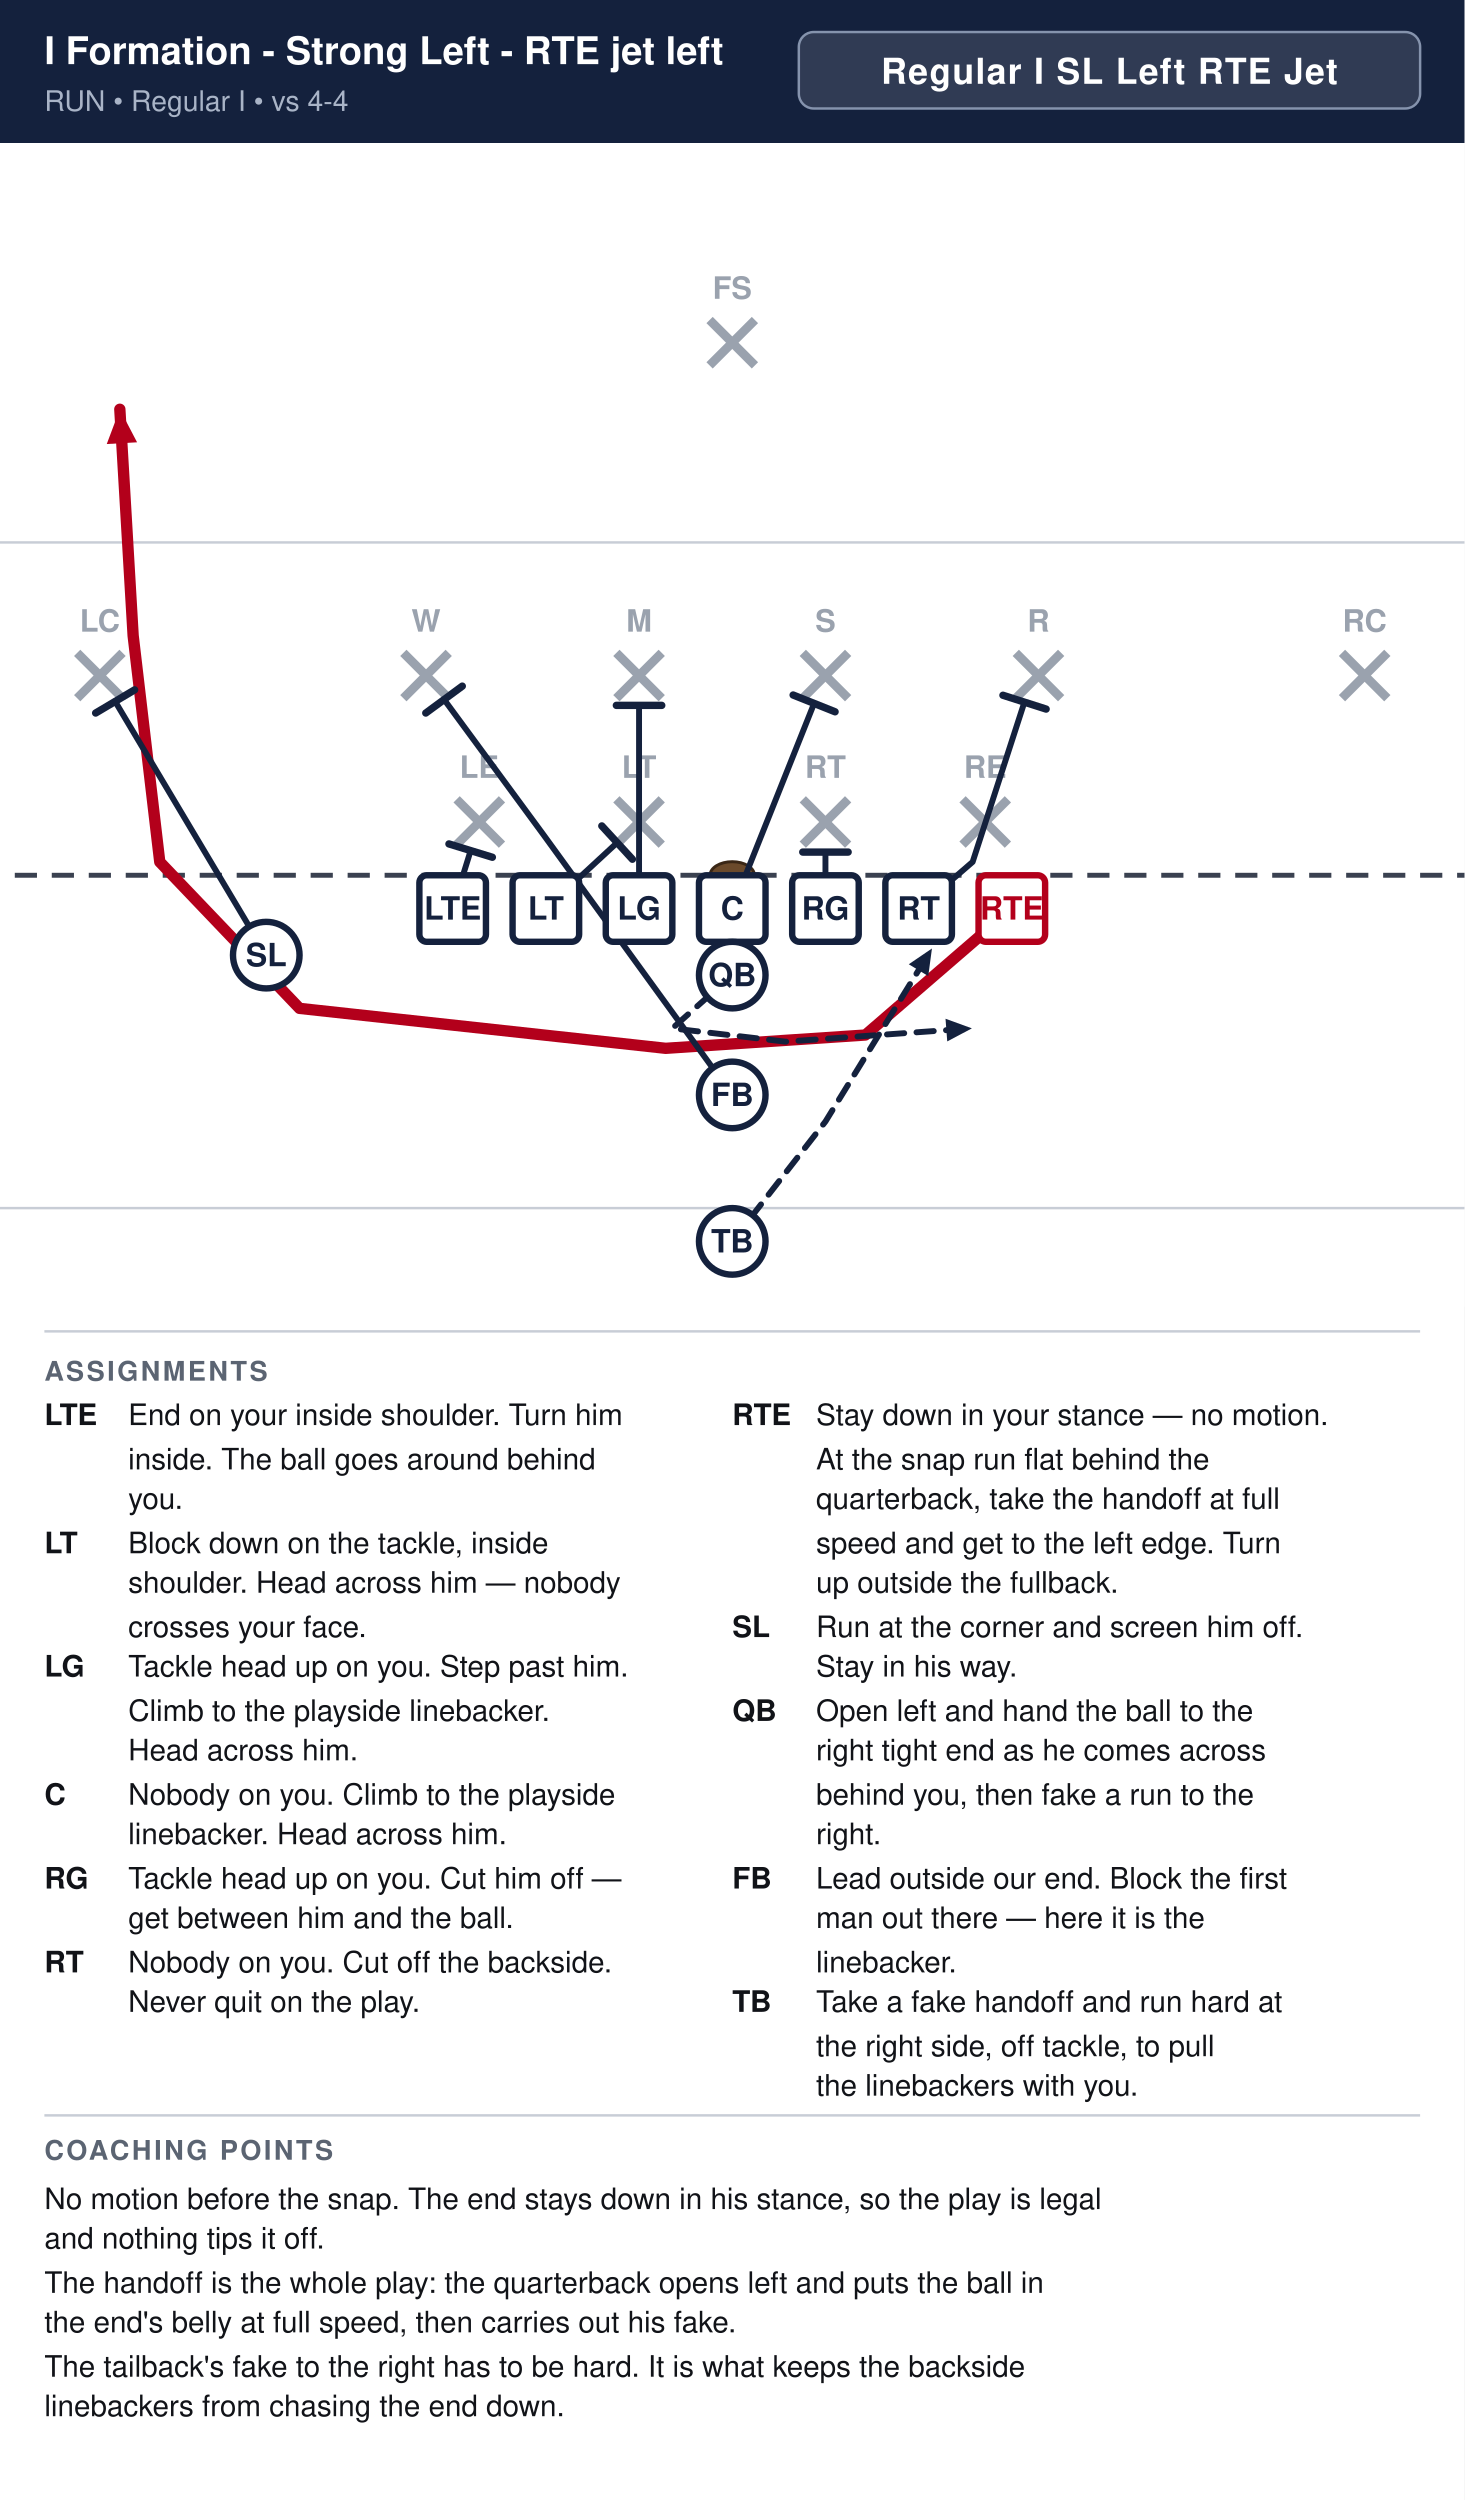
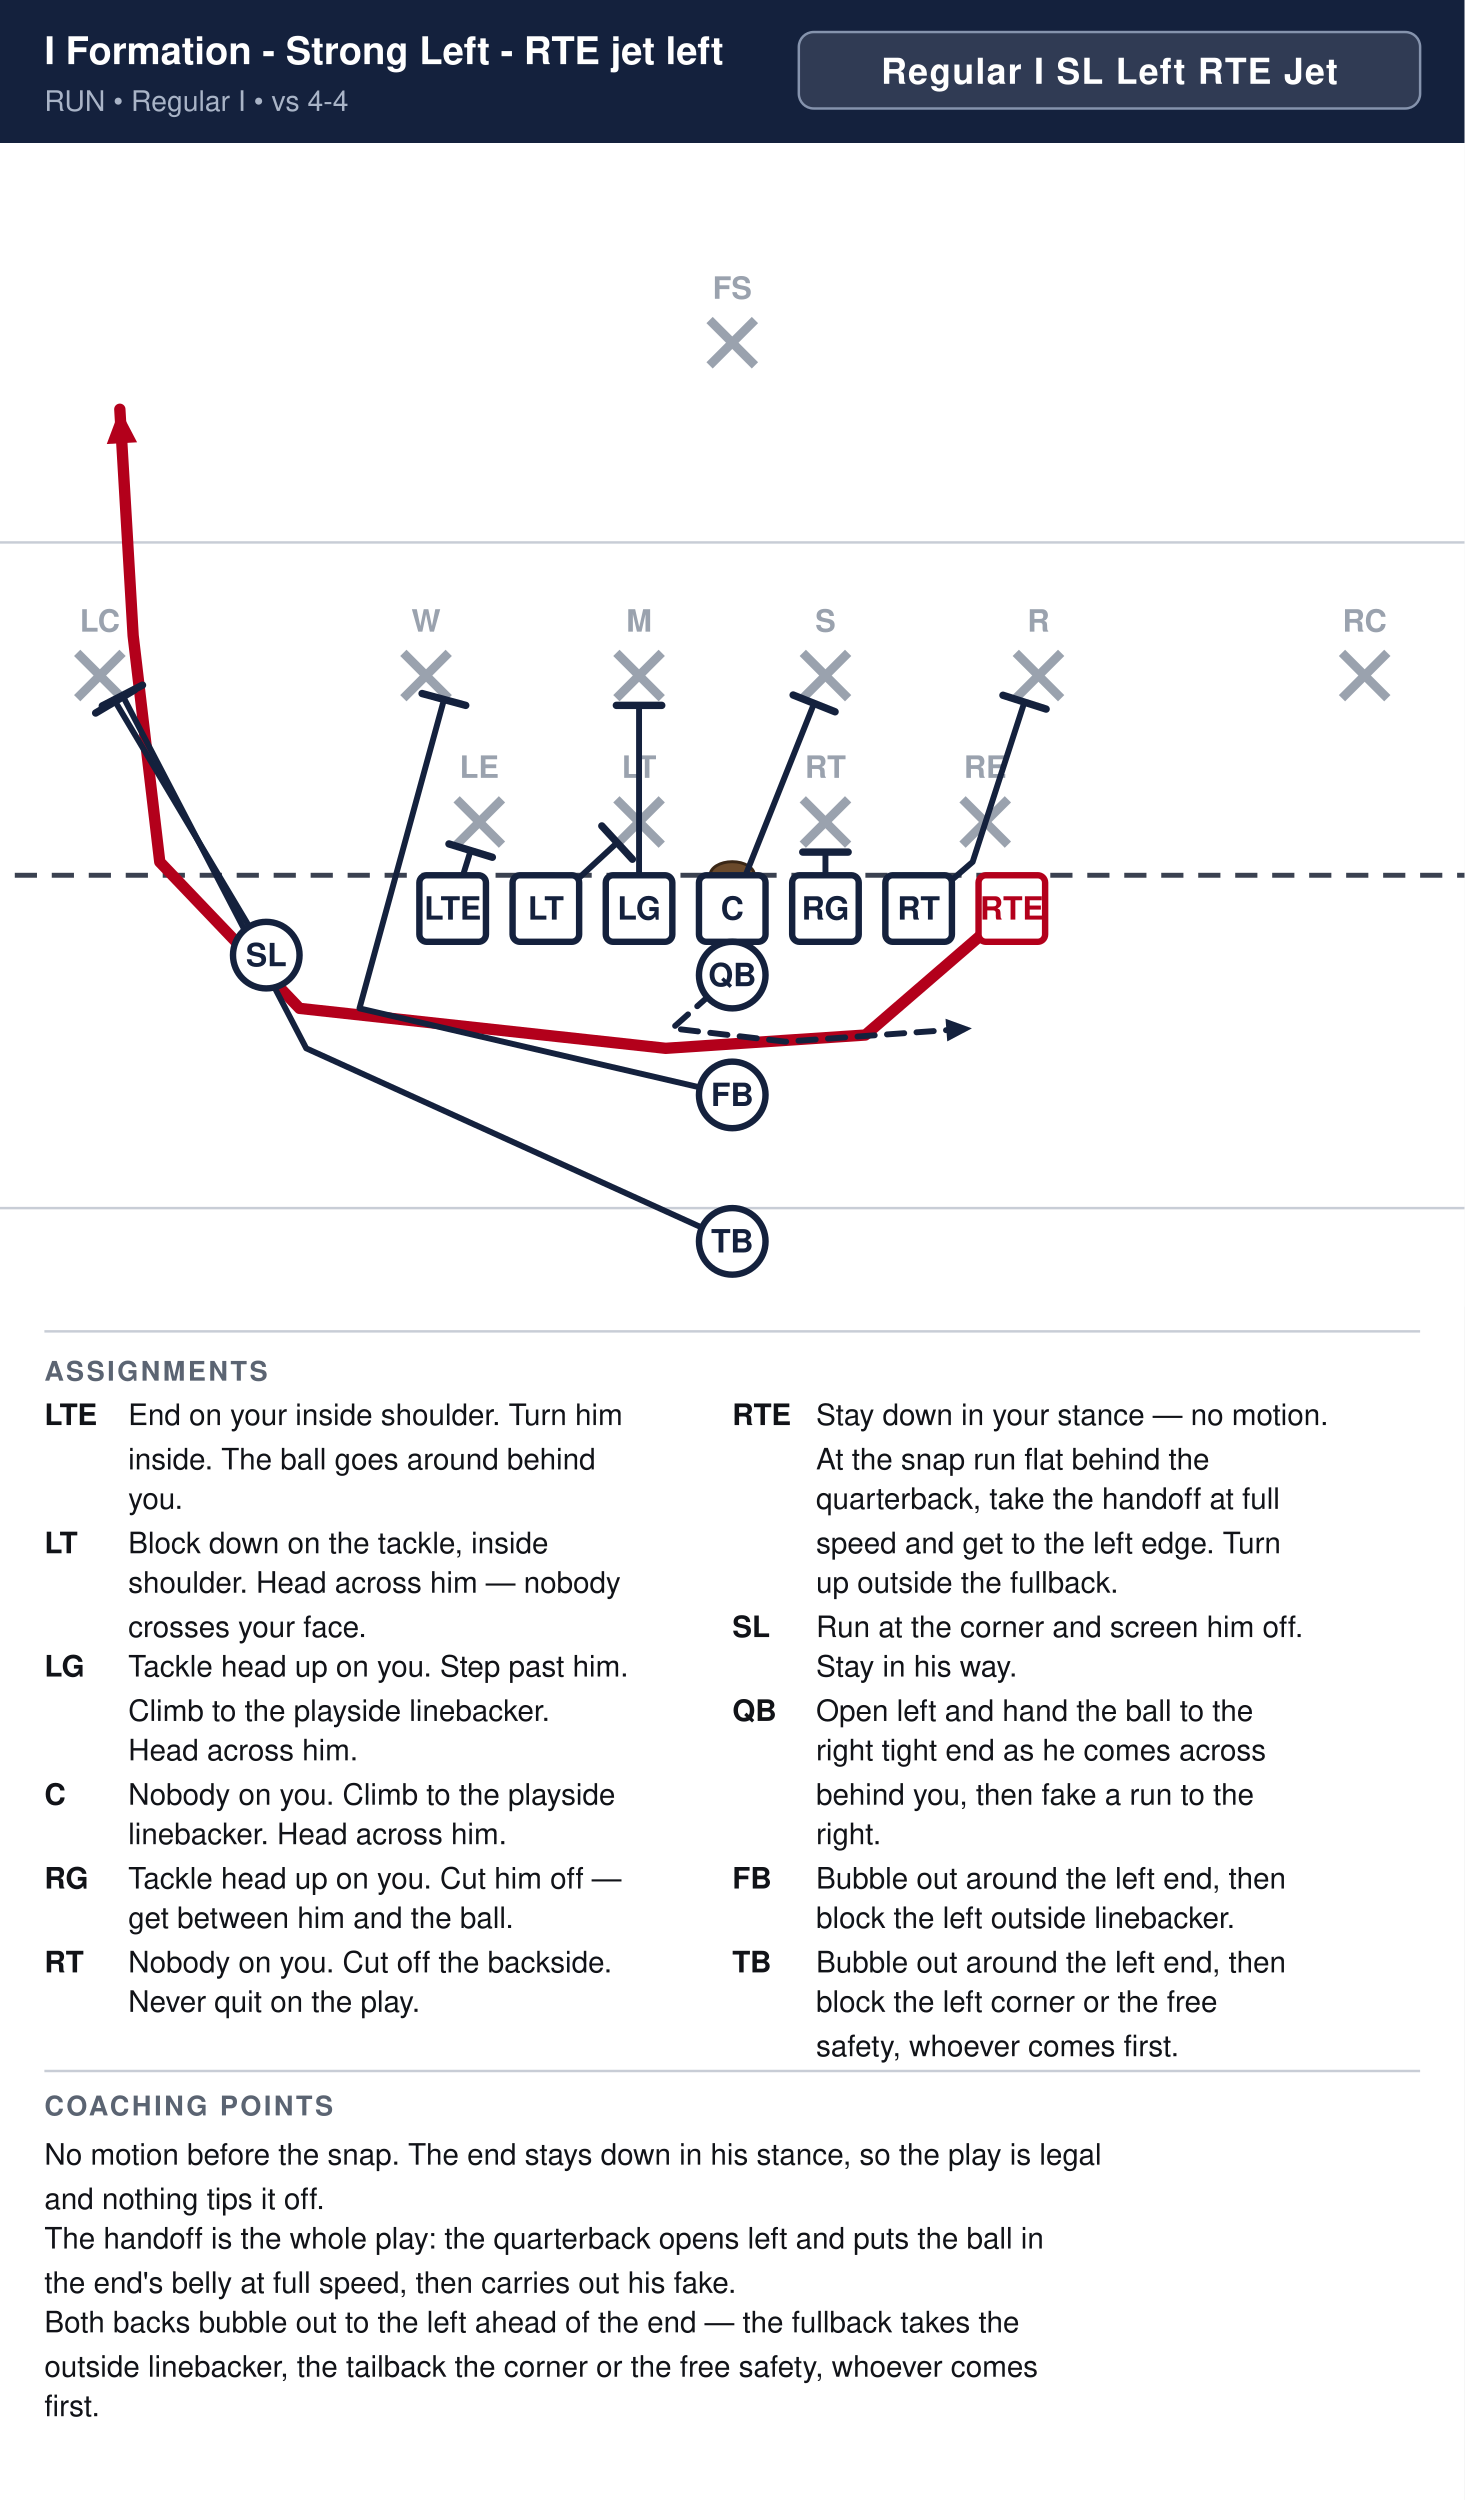
<svg xmlns="http://www.w3.org/2000/svg" width="594" height="1014" viewBox="0 0 594 1014" font-family="Segoe UI, Helvetica, Arial, sans-serif">
  <rect width="100%" height="100%" fill="#ffffff" />
  <rect x="0" y="0" width="594" height="58" fill="#14213d" />
  <text x="18" y="26" font-size="15.5" font-weight="700" fill="#ffffff">I Formation - Strong Left - RTE jet left</text>
  <text x="18" y="45" font-size="11.5" fill="#a9b4c7">RUN  •  Regular I  •  vs 4-4</text>
  <rect x="324.0" y="13" width="252.0" height="31" rx="6" fill="#ffffff" fill-opacity="0.12" stroke="#8593ad" stroke-width="1" />
  <text x="450.0" y="34" text-anchor="middle" font-size="14.5" font-weight="700" fill="#ffffff" letter-spacing="0.5">Regular I SL Left RTE Jet</text>
  <clipPath id="fieldclip">
    <rect x="0" y="58" width="594" height="472" />
  </clipPath>
  <g clip-path="url(#fieldclip)">
    <g transform="translate(-54.0,31.0)">
      <rect x="0" y="0" width="702" height="513" fill="#ffffff" />
      <line x1="0" y1="459.0" x2="702" y2="459.0" stroke="#c8cdd6" stroke-width="1" />
      <line x1="0" y1="189.0" x2="702" y2="189.0" stroke="#c8cdd6" stroke-width="1" />
      <line x1="0" y1="324.0" x2="702" y2="324.0" stroke="#3a4150" stroke-width="2" stroke-dasharray="9 6" />
      <ellipse cx="351.0" cy="324.0" rx="9" ry="5.5" fill="#6b4a2b" stroke="#3a2716" stroke-width="1.2" />
      <line x1="239.2" y1="293.2" x2="257.6" y2="311.6" stroke="#9aa2ae" stroke-width="3.6" />
      <line x1="257.6" y1="293.2" x2="239.2" y2="311.6" stroke="#9aa2ae" stroke-width="3.6" />
      <text x="248.4" y="284.5" text-anchor="middle" font-size="12.5" fill="#9aa2ae" font-weight="600">LE</text>
      <line x1="304.0" y1="293.2" x2="322.4" y2="311.6" stroke="#9aa2ae" stroke-width="3.6" />
      <line x1="322.4" y1="293.2" x2="304.0" y2="311.6" stroke="#9aa2ae" stroke-width="3.6" />
      <text x="313.2" y="284.5" text-anchor="middle" font-size="12.5" fill="#9aa2ae" font-weight="600">LT</text>
      <line x1="379.6" y1="293.2" x2="398.0" y2="311.6" stroke="#9aa2ae" stroke-width="3.6" />
      <line x1="398.0" y1="293.2" x2="379.6" y2="311.6" stroke="#9aa2ae" stroke-width="3.6" />
      <text x="388.8" y="284.5" text-anchor="middle" font-size="12.5" fill="#9aa2ae" font-weight="600">RT</text>
      <line x1="444.4" y1="293.2" x2="462.8" y2="311.6" stroke="#9aa2ae" stroke-width="3.6" />
      <line x1="462.8" y1="293.2" x2="444.4" y2="311.6" stroke="#9aa2ae" stroke-width="3.6" />
      <text x="453.6" y="284.5" text-anchor="middle" font-size="12.5" fill="#9aa2ae" font-weight="600">RE</text>
      <line x1="217.6" y1="233.8" x2="236.0" y2="252.2" stroke="#9aa2ae" stroke-width="3.6" />
      <line x1="236.0" y1="233.8" x2="217.6" y2="252.2" stroke="#9aa2ae" stroke-width="3.6" />
      <text x="226.8" y="225.2" text-anchor="middle" font-size="12.5" fill="#9aa2ae" font-weight="600">W</text>
      <line x1="304.0" y1="233.8" x2="322.4" y2="252.2" stroke="#9aa2ae" stroke-width="3.6" />
      <line x1="322.4" y1="233.8" x2="304.0" y2="252.2" stroke="#9aa2ae" stroke-width="3.6" />
      <text x="313.2" y="225.2" text-anchor="middle" font-size="12.5" fill="#9aa2ae" font-weight="600">M</text>
      <line x1="379.6" y1="233.8" x2="398.0" y2="252.2" stroke="#9aa2ae" stroke-width="3.6" />
      <line x1="398.0" y1="233.8" x2="379.6" y2="252.2" stroke="#9aa2ae" stroke-width="3.6" />
      <text x="388.8" y="225.2" text-anchor="middle" font-size="12.5" fill="#9aa2ae" font-weight="600">S</text>
      <line x1="466.0" y1="233.8" x2="484.4" y2="252.2" stroke="#9aa2ae" stroke-width="3.6" />
      <line x1="484.4" y1="233.8" x2="466.0" y2="252.2" stroke="#9aa2ae" stroke-width="3.6" />
      <text x="475.2" y="225.2" text-anchor="middle" font-size="12.5" fill="#9aa2ae" font-weight="600">R</text>
      <line x1="85.3" y1="233.8" x2="103.7" y2="252.2" stroke="#9aa2ae" stroke-width="3.6" />
      <line x1="103.7" y1="233.8" x2="85.3" y2="252.2" stroke="#9aa2ae" stroke-width="3.6" />
      <text x="94.5" y="225.2" text-anchor="middle" font-size="12.5" fill="#9aa2ae" font-weight="600">LC</text>
      <line x1="598.3" y1="233.8" x2="616.7" y2="252.2" stroke="#9aa2ae" stroke-width="3.6" />
      <line x1="616.7" y1="233.8" x2="598.3" y2="252.2" stroke="#9aa2ae" stroke-width="3.6" />
      <text x="607.5" y="225.2" text-anchor="middle" font-size="12.5" fill="#9aa2ae" font-weight="600">RC</text>
      <line x1="341.8" y1="98.8" x2="360.2" y2="117.2" stroke="#9aa2ae" stroke-width="3.6" />
      <line x1="360.2" y1="98.8" x2="341.8" y2="117.2" stroke="#9aa2ae" stroke-width="3.6" />
      <text x="351.0" y="90.2" text-anchor="middle" font-size="12.5" fill="#9aa2ae" font-weight="600">FS</text>
      <path d="M464.4,337.5 L405.0,388.8 L324.0,394.2 L175.5,378.0 L118.8,318.6 L108.0,226.8 L102.6,135.0" fill="none" stroke="#b3001b" stroke-width="4.6" stroke-linecap="round" stroke-linejoin="round" />
      <polygon points="102.6,135.0 109.6,148.4 97.3,149.1" fill="#b3001b" />
      <path d="M426.6,337.5 L448.5,318.6 L469.5,253.8" fill="none" stroke="#14213d" stroke-width="2.4" stroke-linecap="round" stroke-linejoin="round" />
      <line x1="460.8" y1="251.0" x2="478.3" y2="256.6" stroke="#14213d" stroke-width="3.0" stroke-linecap="round" />
      <path d="M388.8,337.5 L388.8,314.6" fill="none" stroke="#14213d" stroke-width="2.4" stroke-linecap="round" stroke-linejoin="round" />
      <line x1="379.6" y1="314.6" x2="398.0" y2="314.6" stroke="#14213d" stroke-width="3.0" stroke-linecap="round" />
      <path d="M351.0,337.5 L384.2,254.3" fill="none" stroke="#14213d" stroke-width="2.4" stroke-linecap="round" stroke-linejoin="round" />
      <line x1="375.7" y1="250.9" x2="392.7" y2="257.7" stroke="#14213d" stroke-width="3.0" stroke-linecap="round" />
      <path d="M313.2,337.5 L313.2,255.1" fill="none" stroke="#14213d" stroke-width="2.4" stroke-linecap="round" stroke-linejoin="round" />
      <line x1="304.0" y1="255.1" x2="322.4" y2="255.1" stroke="#14213d" stroke-width="3.0" stroke-linecap="round" />
      <path d="M275.4,337.5 L304.3,310.8" fill="none" stroke="#14213d" stroke-width="2.4" stroke-linecap="round" stroke-linejoin="round" />
      <line x1="298.1" y1="304.0" x2="310.5" y2="317.5" stroke="#14213d" stroke-width="3.0" stroke-linecap="round" />
      <path d="M237.6,337.5 L244.9,314.0" fill="none" stroke="#14213d" stroke-width="2.4" stroke-linecap="round" stroke-linejoin="round" />
      <line x1="236.1" y1="311.3" x2="253.7" y2="316.7" stroke="#14213d" stroke-width="3.0" stroke-linecap="round" />
      <path d="M162.0,356.4 L100.7,253.5" fill="none" stroke="#14213d" stroke-width="2.4" stroke-linecap="round" stroke-linejoin="round" />
      <line x1="92.8" y1="258.2" x2="108.6" y2="248.8" stroke="#14213d" stroke-width="3.0" stroke-linecap="round" />
      <path d="M351.0,364.5 L326.7,386.1 L372.6,391.5 L448.2,386.1" fill="none" stroke="#14213d" stroke-width="2.4" stroke-linecap="round" stroke-linejoin="round" stroke-dasharray="7 5" />
      <polygon points="448.2,386.1 438.2,391.4 437.5,382.2" fill="#14213d" />
-       <path d="M351.0,413.1 L274.6,307.8 L234.1,252.7" fill="none" stroke="#14213d" stroke-width="2.4" stroke-linecap="round" stroke-linejoin="round" />
-       <line x1="226.7" y1="258.2" x2="241.5" y2="247.3" stroke="#14213d" stroke-width="3.0" stroke-linecap="round" />
-       <path d="M351.0,472.5 L388.8,423.9 L432.0,353.7" fill="none" stroke="#14213d" stroke-width="2.4" stroke-linecap="round" stroke-linejoin="round" stroke-dasharray="7 5" />
-       <polygon points="432.0,353.7 430.5,364.9 422.6,360.1" fill="#14213d" />
+       <path d="M351.0,413.1 L199.8,378.0 L234.1,252.7" fill="none" stroke="#14213d" stroke-width="2.4" stroke-linecap="round" stroke-linejoin="round" />
+       <line x1="225.2" y1="250.3" x2="242.9" y2="255.1" stroke="#14213d" stroke-width="3.0" stroke-linecap="round" />
+       <path d="M351.0,472.5 L178.2,394.2 L103.7,251.1" fill="none" stroke="#14213d" stroke-width="2.4" stroke-linecap="round" stroke-linejoin="round" />
+       <line x1="95.5" y1="255.3" x2="111.8" y2="246.9" stroke="#14213d" stroke-width="3.0" stroke-linecap="round" />
      <rect x="224.1" y="324.0" width="27.0" height="27.0" rx="3" fill="#ffffff" stroke="#14213d" stroke-width="2.6" />
      <text x="237.6" y="342.0" text-anchor="middle" font-size="13" font-weight="700" fill="#14213d">LTE</text>
      <rect x="261.9" y="324.0" width="27.0" height="27.0" rx="3" fill="#ffffff" stroke="#14213d" stroke-width="2.6" />
      <text x="275.4" y="342.0" text-anchor="middle" font-size="13" font-weight="700" fill="#14213d">LT</text>
      <rect x="299.7" y="324.0" width="27.0" height="27.0" rx="3" fill="#ffffff" stroke="#14213d" stroke-width="2.6" />
      <text x="313.2" y="342.0" text-anchor="middle" font-size="13" font-weight="700" fill="#14213d">LG</text>
      <rect x="337.5" y="324.0" width="27.0" height="27.0" rx="3" fill="#ffffff" stroke="#14213d" stroke-width="2.6" />
      <text x="351.0" y="342.0" text-anchor="middle" font-size="13" font-weight="700" fill="#14213d">C</text>
      <rect x="375.3" y="324.0" width="27.0" height="27.0" rx="3" fill="#ffffff" stroke="#14213d" stroke-width="2.6" />
      <text x="388.8" y="342.0" text-anchor="middle" font-size="13" font-weight="700" fill="#14213d">RG</text>
      <rect x="413.1" y="324.0" width="27.0" height="27.0" rx="3" fill="#ffffff" stroke="#14213d" stroke-width="2.6" />
      <text x="426.6" y="342.0" text-anchor="middle" font-size="13" font-weight="700" fill="#14213d">RT</text>
      <rect x="450.9" y="324.0" width="27.0" height="27.0" rx="3" fill="#ffffff" stroke="#b3001b" stroke-width="2.6" />
      <text x="464.4" y="342.0" text-anchor="middle" font-size="13" font-weight="700" fill="#b3001b">RTE</text>
      <circle cx="162.0" cy="356.4" r="13.5" fill="#ffffff" stroke="#14213d" stroke-width="2.6" />
      <text x="162.0" y="360.9" text-anchor="middle" font-size="13" font-weight="700" fill="#14213d">SL</text>
      <circle cx="351.0" cy="364.5" r="13.5" fill="#ffffff" stroke="#14213d" stroke-width="2.6" />
      <text x="351.0" y="369.0" text-anchor="middle" font-size="13" font-weight="700" fill="#14213d">QB</text>
      <circle cx="351.0" cy="413.1" r="13.5" fill="#ffffff" stroke="#14213d" stroke-width="2.6" />
      <text x="351.0" y="417.6" text-anchor="middle" font-size="13" font-weight="700" fill="#14213d">FB</text>
      <circle cx="351.0" cy="472.5" r="13.5" fill="#ffffff" stroke="#14213d" stroke-width="2.6" />
      <text x="351.0" y="477.0" text-anchor="middle" font-size="13" font-weight="700" fill="#14213d">TB</text>
    </g>
  </g>
  <line x1="18" y1="540" x2="576" y2="540" stroke="#c8cdd6" stroke-width="1" />
  <text x="18" y="560" font-size="11" font-weight="700" fill="#5b6472" letter-spacing="1">ASSIGNMENTS</text>
  <text x="18" y="578" font-size="12" font-weight="700" fill="#111318">LTE</text>
  <text x="52" y="578" font-size="12" fill="#111318">End on your inside shoulder. Turn him</text>
  <text x="52" y="596" font-size="12" fill="#111318">inside. The ball goes around behind</text>
  <text x="52" y="612" font-size="12" fill="#111318">you.</text>
  <text x="18" y="630" font-size="12" font-weight="700" fill="#111318">LT</text>
  <text x="52" y="630" font-size="12" fill="#111318">Block down on the tackle, inside</text>
  <text x="52" y="646" font-size="12" fill="#111318">shoulder. Head across him — nobody</text>
  <text x="52" y="664" font-size="12" fill="#111318">crosses your face.</text>
  <text x="18" y="680" font-size="12" font-weight="700" fill="#111318">LG</text>
  <text x="52" y="680" font-size="12" fill="#111318">Tackle head up on you. Step past him.</text>
  <text x="52" y="698" font-size="12" fill="#111318">Climb to the playside linebacker.</text>
  <text x="52" y="714" font-size="12" fill="#111318">Head across him.</text>
  <text x="18" y="732" font-size="12" font-weight="700" fill="#111318">C</text>
  <text x="52" y="732" font-size="12" fill="#111318">Nobody on you. Climb to the playside</text>
  <text x="52" y="748" font-size="12" fill="#111318">linebacker. Head across him.</text>
  <text x="18" y="766" font-size="12" font-weight="700" fill="#111318">RG</text>
  <text x="52" y="766" font-size="12" fill="#111318">Tackle head up on you. Cut him off —</text>
  <text x="52" y="782" font-size="12" fill="#111318">get between him and the ball.</text>
  <text x="18" y="800" font-size="12" font-weight="700" fill="#111318">RT</text>
  <text x="52" y="800" font-size="12" fill="#111318">Nobody on you. Cut off the backside.</text>
  <text x="52" y="816" font-size="12" fill="#111318">Never quit on the play.</text>
  <text x="297" y="578" font-size="12" font-weight="700" fill="#111318">RTE</text>
  <text x="331" y="578" font-size="12" fill="#111318">Stay down in your stance — no motion.</text>
  <text x="331" y="596" font-size="12" fill="#111318">At the snap run flat behind the</text>
  <text x="331" y="612" font-size="12" fill="#111318">quarterback, take the handoff at full</text>
  <text x="331" y="630" font-size="12" fill="#111318">speed and get to the left edge. Turn</text>
  <text x="331" y="646" font-size="12" fill="#111318">up outside the fullback.</text>
  <text x="297" y="664" font-size="12" font-weight="700" fill="#111318">SL</text>
  <text x="331" y="664" font-size="12" fill="#111318">Run at the corner and screen him off.</text>
  <text x="331" y="680" font-size="12" fill="#111318">Stay in his way.</text>
  <text x="297" y="698" font-size="12" font-weight="700" fill="#111318">QB</text>
  <text x="331" y="698" font-size="12" fill="#111318">Open left and hand the ball to the</text>
  <text x="331" y="714" font-size="12" fill="#111318">right tight end as he comes across</text>
  <text x="331" y="732" font-size="12" fill="#111318">behind you, then fake a run to the</text>
  <text x="331" y="748" font-size="12" fill="#111318">right.</text>
  <text x="297" y="766" font-size="12" font-weight="700" fill="#111318">FB</text>
-   <text x="331" y="766" font-size="12" fill="#111318">Lead outside our end. Block the first</text>
-   <text x="331" y="782" font-size="12" fill="#111318">man out there — here it is the</text>
-   <text x="331" y="800" font-size="12" fill="#111318">linebacker.</text>
-   <text x="297" y="816" font-size="12" font-weight="700" fill="#111318">TB</text>
-   <text x="331" y="816" font-size="12" fill="#111318">Take a fake handoff and run hard at</text>
-   <text x="331" y="834" font-size="12" fill="#111318">the right side, off tackle, to pull</text>
-   <text x="331" y="850" font-size="12" fill="#111318">the linebackers with you.</text>
-   <line x1="18" y1="858" x2="576" y2="858" stroke="#c8cdd6" stroke-width="1" />
-   <text x="18" y="876" font-size="11" font-weight="700" fill="#5b6472" letter-spacing="1">COACHING POINTS</text>
-   <text x="18" y="896" font-size="12" fill="#111318">No motion before the snap. The end stays down in his stance, so the play is legal</text>
-   <text x="18" y="912" font-size="12" fill="#111318">and nothing tips it off.</text>
-   <text x="18" y="930" font-size="12" fill="#111318">The handoff is the whole play: the quarterback opens left and puts the ball in</text>
-   <text x="18" y="946" font-size="12" fill="#111318">the end's belly at full speed, then carries out his fake.</text>
-   <text x="18" y="964" font-size="12" fill="#111318">The tailback's fake to the right has to be hard. It is what keeps the backside</text>
-   <text x="18" y="980" font-size="12" fill="#111318">linebackers from chasing the end down.</text>
+   <text x="331" y="766" font-size="12" fill="#111318">Bubble out around the left end, then</text>
+   <text x="331" y="782" font-size="12" fill="#111318">block the left outside linebacker.</text>
+   <text x="297" y="800" font-size="12" font-weight="700" fill="#111318">TB</text>
+   <text x="331" y="800" font-size="12" fill="#111318">Bubble out around the left end, then</text>
+   <text x="331" y="816" font-size="12" fill="#111318">block the left corner or the free</text>
+   <text x="331" y="834" font-size="12" fill="#111318">safety, whoever comes first.</text>
+   <line x1="18" y1="840" x2="576" y2="840" stroke="#c8cdd6" stroke-width="1" />
+   <text x="18" y="858" font-size="11" font-weight="700" fill="#5b6472" letter-spacing="1">COACHING POINTS</text>
+   <text x="18" y="878" font-size="12" fill="#111318">No motion before the snap. The end stays down in his stance, so the play is legal</text>
+   <text x="18" y="896" font-size="12" fill="#111318">and nothing tips it off.</text>
+   <text x="18" y="912" font-size="12" fill="#111318">The handoff is the whole play: the quarterback opens left and puts the ball in</text>
+   <text x="18" y="930" font-size="12" fill="#111318">the end's belly at full speed, then carries out his fake.</text>
+   <text x="18" y="946" font-size="12" fill="#111318">Both backs bubble out to the left ahead of the end — the fullback takes the</text>
+   <text x="18" y="964" font-size="12" fill="#111318">outside linebacker, the tailback the corner or the free safety, whoever comes</text>
+   <text x="18" y="980" font-size="12" fill="#111318">first.</text>
</svg>
